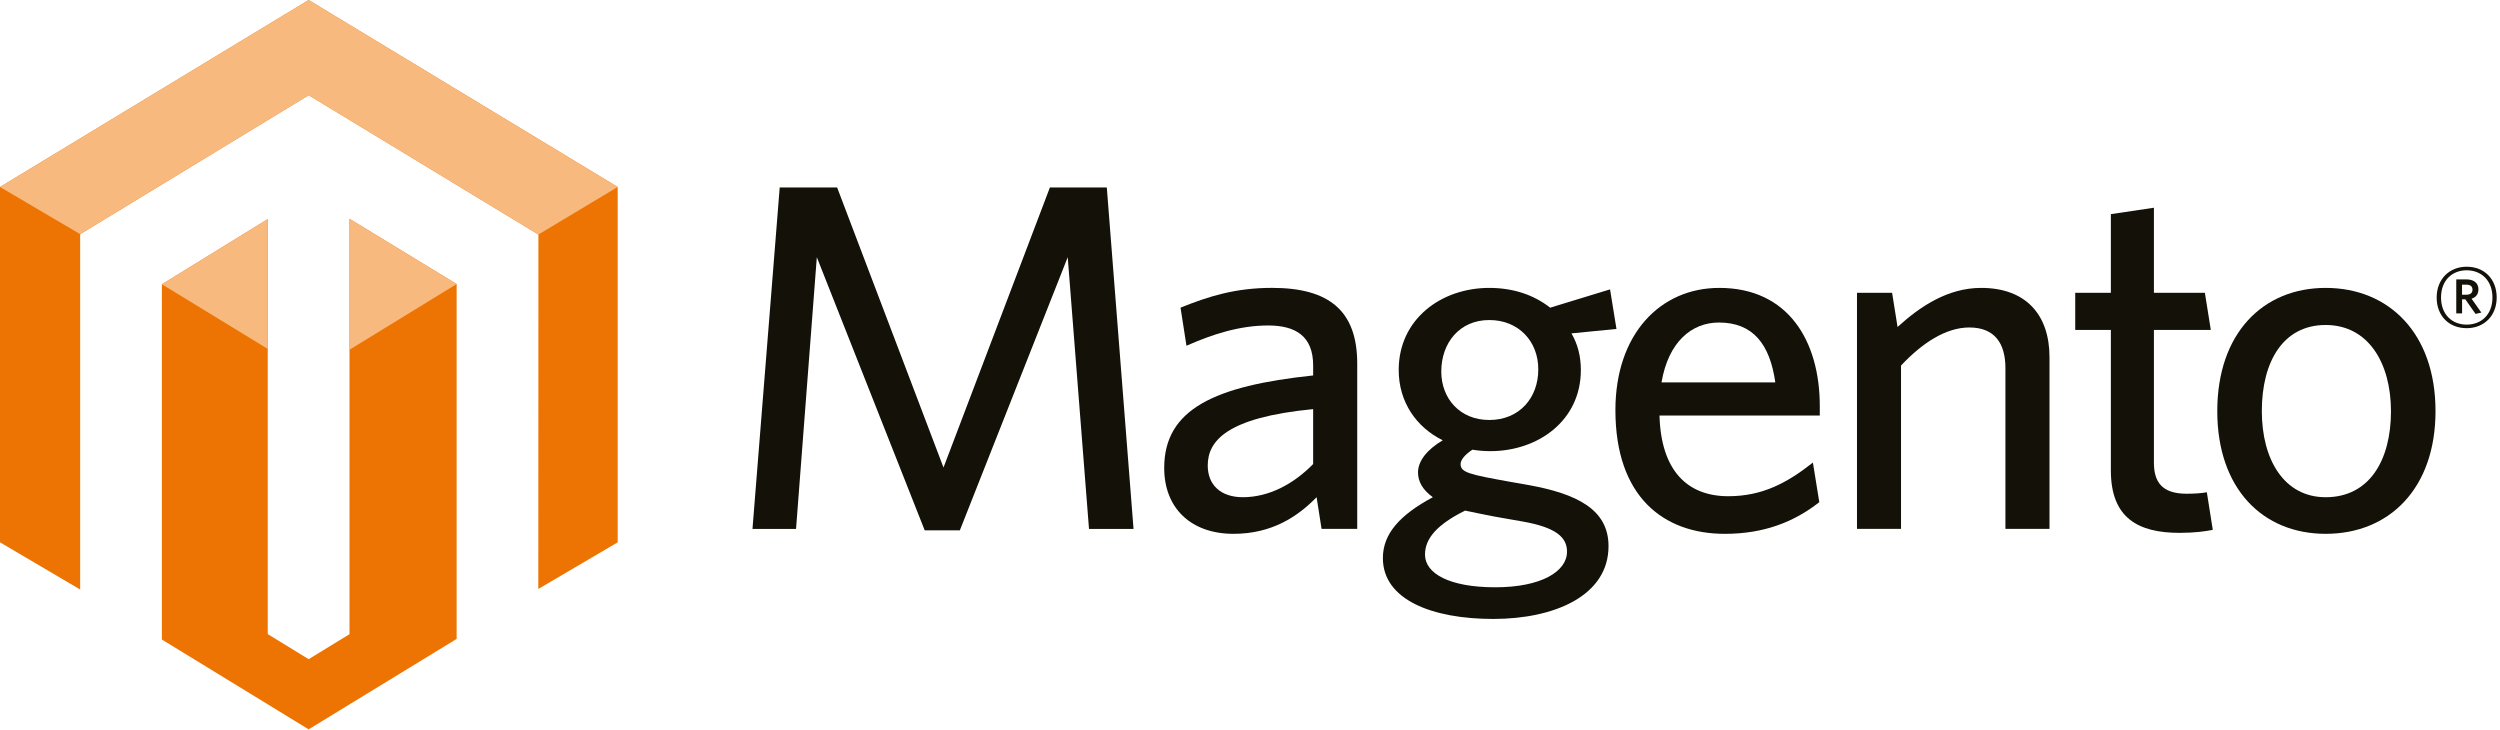
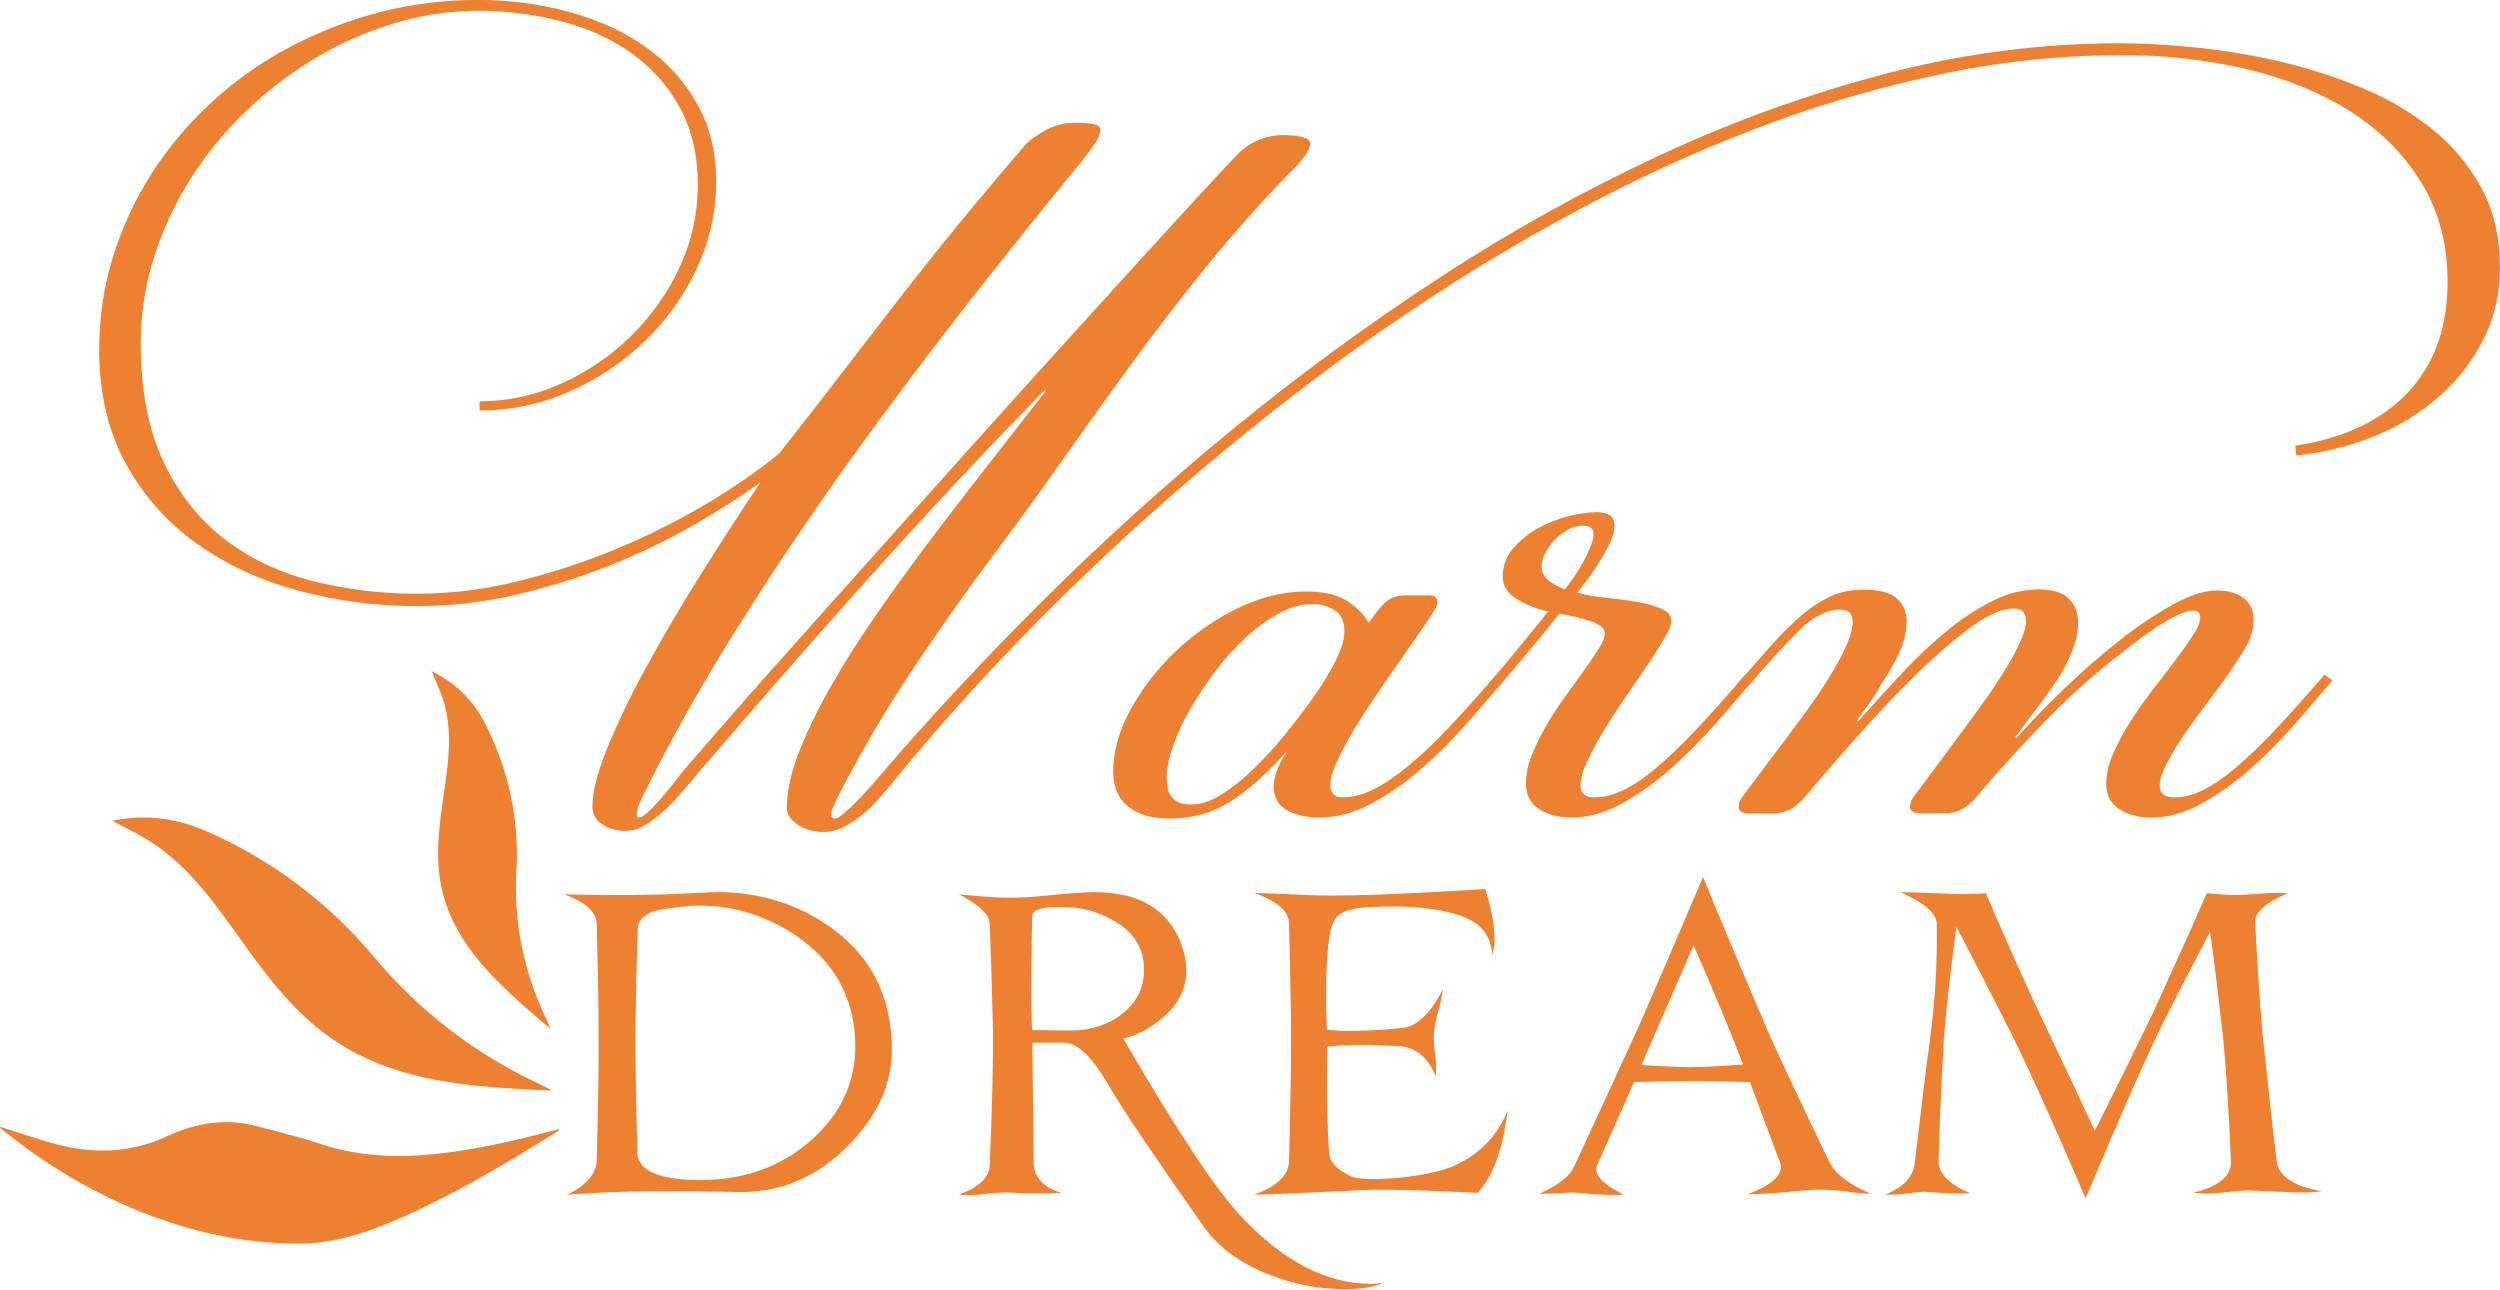
- <svg xmlns="http://www.w3.org/2000/svg" xml:space="preserve" height="55.139px" viewBox="0 0 189 55.139" width="189px" version="1.1" y="0px" x="0px" enable-background="new 0 0 189 55.139">
-   <path d="m23.333 0l-23.333 14.135v26.865l6.06 3.568v-26.865l17.278-10.504 17.292 10.488 0.074 0.042-0.008 26.798 6.001-3.527v-26.865l-23.364-14.135zm3.088 16.538v31.407l-3.088 1.889-3.091-1.896v-31.376l-8.003 4.928v26.86l11.094 6.789 11.189-6.837v-26.829l-8.101-4.935z" fill="#ED7402" />
-   <path d="m12.239 21.491l8.003 4.886v-9.814l-8.003 4.928zm14.182-4.953v9.902l8.101-4.967-8.101-4.935zm20.276-2.403l-23.364-14.135-23.333 14.135 6.06 3.568 17.278-10.504 17.365 10.53 5.994-3.594z" fill="#F8B97F" />
-   <path d="m82.328 39.984l-1.608-20.54-8.156 20.651h-2.656l-8.156-20.651-1.571 20.541h-3.293l2.058-25.814h4.34l8.043 21.174 8.044-21.174h4.301l2.021 25.814h-3.367z" fill="#131108" />
-   <path d="m99.91 39.984l-0.375-2.396c-1.421 1.458-3.366 2.769-6.284 2.769-3.218 0-5.237-1.945-5.237-4.977 0-4.452 3.815-6.209 11.261-6.996v-0.748c0-2.244-1.348-3.03-3.406-3.03-2.17 0-4.227 0.673-6.172 1.533l-0.449-2.88c2.133-0.861 4.153-1.496 6.922-1.496 4.339 0 6.436 1.757 6.436 5.723v12.498h-2.7zm-0.635-9.055c-6.586 0.636-7.97 2.432-7.97 4.266 0 1.457 0.973 2.394 2.657 2.394 1.945 0 3.815-0.974 5.312-2.508v-4.152h0.001z" fill="#131108" />
-   <path d="m121.72 21.876l0.485 2.992-3.404 0.336c0.486 0.824 0.712 1.76 0.712 2.769 0 3.817-3.219 6.134-6.848 6.134-0.449 0-0.898-0.037-1.348-0.111-0.523 0.338-0.897 0.75-0.897 1.085 0 0.636 0.634 0.787 3.777 1.349l1.272 0.223c3.778 0.673 6.135 1.871 6.135 4.639 0 3.741-4.078 5.5-8.715 5.5-4.64 0-8.343-1.458-8.343-4.6 0-1.834 1.271-3.256 3.777-4.603-0.784-0.562-1.121-1.198-1.121-1.872 0-0.861 0.672-1.722 1.87-2.432-1.982-0.973-3.33-2.879-3.33-5.312 0-3.852 3.217-6.208 6.846-6.208 1.795 0 3.368 0.522 4.604 1.496l4.53-1.385zm-13.99 20.052c0 1.424 1.834 2.471 5.312 2.471 3.48 0 5.424-1.197 5.424-2.693 0-1.086-0.822-1.832-3.365-2.282l-2.134-0.375c-0.972-0.187-1.495-0.299-2.207-0.448-2.1 1.045-3.03 2.094-3.03 3.327zm4.86-17.733c-2.244 0-3.629 1.722-3.629 3.891 0 2.058 1.421 3.665 3.629 3.665 2.283 0 3.704-1.682 3.704-3.815 0.01-2.132-1.49-3.741-3.7-3.741z" fill="#131108" />
-   <path d="m137.58 31.416h-12.122c0.112 4.15 2.094 6.098 5.2 6.098 2.583 0 4.453-1.009 6.397-2.544l0.484 2.994c-1.907 1.497-4.188 2.394-7.143 2.394-4.642 0-8.271-2.807-8.271-9.354 0-5.724 3.368-9.239 7.856-9.239 5.199 0 7.595 4.002 7.595 8.94v0.711zm-7.63-7.033c-2.059 0-3.817 1.459-4.34 4.526h8.604c-0.41-2.881-1.68-4.526-4.26-4.526z" fill="#131108" />
-   <path d="m151.61 39.984v-12.16c0-1.832-0.786-3.067-2.73-3.067-1.759 0-3.555 1.161-5.163 2.88v12.347h-3.329v-17.846h2.655l0.412 2.582c1.683-1.533 3.78-2.955 6.321-2.955 3.369 0 5.166 2.019 5.166 5.236v12.983h-3.33z" fill="#131108" />
-   <path d="m164.78 40.284c-3.143 0-5.199-1.124-5.199-4.716v-10.624h-2.694v-2.806h2.694v-5.949l3.255-0.485v6.434h3.853l0.449 2.806h-4.302v10.025c0 1.461 0.599 2.357 2.47 2.357 0.598 0 1.121-0.035 1.531-0.112l0.45 2.843c-0.57 0.112-1.35 0.227-2.51 0.227z" fill="#131108" />
-   <path d="m175.82 40.357c-4.752 0-8.194-3.403-8.194-9.278 0-5.874 3.442-9.314 8.194-9.314 4.787 0 8.305 3.44 8.305 9.314 0 5.875-3.52 9.278-8.3 9.278zm0-15.788c-3.217 0-4.826 2.769-4.826 6.51 0 3.668 1.683 6.511 4.826 6.511 3.291 0 4.938-2.77 4.938-6.511-0.01-3.666-1.73-6.51-4.94-6.51z" fill="#131108" />
-   <path d="m186.48 24.81c-1.338 0-2.268-0.929-2.268-2.318 0-1.379 0.95-2.328 2.268-2.328 1.34 0 2.27 0.939 2.27 2.328 0 1.378-0.95 2.318-2.27 2.318zm0-4.376c-1.078 0-1.938 0.739-1.938 2.058 0 1.31 0.859 2.049 1.938 2.049 1.09 0 1.949-0.739 1.949-2.049 0-1.319-0.87-2.058-1.95-2.058zm0.67 3.297l-0.768-1.099h-0.249v1.059h-0.44v-2.568h0.779c0.54 0 0.898 0.27 0.898 0.75 0 0.37-0.201 0.609-0.52 0.709l0.74 1.049-0.44 0.1zm-0.68-2.209h-0.34v0.759h0.319c0.29 0 0.471-0.12 0.471-0.379 0-0.25-0.16-0.38-0.45-0.38z" fill="#131108" />
+ <svg xmlns="http://www.w3.org/2000/svg" id="Layer_1" data-name="Layer 1" viewBox="0 0 1832.64 945.05">
+   <defs>
+     <style>.cls-1{fill:#ed8131;}</style>
+   </defs>
+   <path class="cls-1" d="M856.56,312.34q-68.12,69.71-135,144.55T589.64,608.17q-3.56,4.36-8.32,9.11a108.31,108.31,0,0,1-10.1,8.91,65.61,65.61,0,0,1-10.89,6.93,25.44,25.44,0,0,1-11.48,2.77A30.24,30.24,0,0,1,532,631.14q-7.33-4.75-7.33-13.07,0-15.83,10.69-42.37a573.33,573.33,0,0,1,28.12-58.61q17.42-32.08,39.6-67.52t44.75-69.11a572.83,572.83,0,0,1-51.09,32.47A475,475,0,0,1,535.58,442a476.62,476.62,0,0,1-67.92,21,316.54,316.54,0,0,1-71.28,8.12,332.18,332.18,0,0,1-87.72-11.49Q266.49,448.18,234.21,425a173.88,173.88,0,0,1-51.68-58.61Q163.12,331,163.13,283a227.74,227.74,0,0,1,10.3-68.51,250.75,250.75,0,0,1,28.71-61.38,264.93,264.93,0,0,1,44-51.88,273.92,273.92,0,0,1,56.43-39.8,302.4,302.4,0,0,1,65.74-25.54,283.92,283.92,0,0,1,72.08-9.11,253.72,253.72,0,0,1,67.13,8.71q31.87,8.72,55.84,25.54a126.46,126.46,0,0,1,38,41.78q14.05,24.95,14.06,57a148.81,148.81,0,0,1-14.26,63.76,178.38,178.38,0,0,1-38.41,53.66,188.31,188.31,0,0,1-55.44,36.83,161.58,161.58,0,0,1-65.34,13.66v-6.73a144.16,144.16,0,0,0,59.6-12.87,175.59,175.59,0,0,0,51.09-34.65A171.4,171.4,0,0,0,588.45,223a141.5,141.5,0,0,0,13.46-60.79q0-32.47-13.07-56.43A117.4,117.4,0,0,0,553.6,66q-22.18-15.83-51.48-23.56a241.55,241.55,0,0,0-61.78-7.72,210.21,210.21,0,0,0-60.79,9.11,257.88,257.88,0,0,0-57.62,25.35A280.75,280.75,0,0,0,271,108a266.5,266.5,0,0,0-40.79,49.7,245.43,245.43,0,0,0-26.93,57.82,206.94,206.94,0,0,0-9.7,62.77q0,50.7,16,85.54t43.76,56.83q27.72,22,64.75,31.68a310.5,310.5,0,0,0,79,9.7,306.31,306.31,0,0,0,74.45-9.51,494.14,494.14,0,0,0,73.07-24.35A521,521,0,0,0,610,395.11q30.3-18.21,51.68-36,23.76-30.09,44.75-57.42t42-54.45q21-27.12,44-55.24t50.3-59.8q4.75-4.75,14.45-10.1a44.77,44.77,0,0,1,22-5.35,69,69,0,0,1,12.67,1q5.14,1,5.15,4.56,0,4-4.36,10.3t-9.5,12.67q-40,48.71-83.76,104.55T712.8,365.21q-42.77,59.61-82,122a1387.48,1387.48,0,0,0-69.7,124.15q-.8,2-2.38,5.54a16.59,16.59,0,0,0-1.58,6.73c0,1.58.53,2.38,1.58,2.38q2,.39,5.94-3.17a114.42,114.42,0,0,0,8.71-8.91q4.75-5.35,9.5-11.29t8.32-10.69q7.92-9.11,23.17-26.73t36-41q20.79-23.36,45.74-51.29l51.68-57.82q26.73-29.9,54.45-60.79t54.06-60q26.33-29.11,50.1-55.24t42.77-46.93q19-20.79,32.07-34.85t17.82-18.81a47,47,0,0,1,14.66-9.31,45.06,45.06,0,0,1,17-3.37,70.71,70.71,0,0,1,13.07,1.19q6.34,1.19,7.13,4.36,0,4.36-4.55,10.49a91.25,91.25,0,0,1-10.89,12.08q-30.89,31.69-58.81,65.94t-54.06,69.9q-26.14,35.64-51.48,71.68t-51.48,70.89q-32.88,44-61.78,87.52a949.5,949.5,0,0,0-53.86,92.27c-.53,1.32-1.39,3.17-2.57,5.54a15.11,15.11,0,0,0-1.78,6.73,2.64,2.64,0,0,0,.59,1.58,2.09,2.09,0,0,0,1.78.79q2,.39,6.14-3a118.12,118.12,0,0,0,9.11-8.32q4.95-4.95,10.1-10.69t9.11-10.49q55-64.16,120.19-128.9T994.57,341.05A1718.56,1718.56,0,0,1,1146.25,230a1283.43,1283.43,0,0,1,161.57-89.7,979,979,0,0,1,167.12-60,674.88,674.88,0,0,1,168.9-21.78q25,0,55.25,3a487.37,487.37,0,0,1,61.38,10.1,382.92,382.92,0,0,1,60.39,19.21,212.63,212.63,0,0,1,52.08,30.3,141.86,141.86,0,0,1,36.43,43.36Q1923,189.58,1923,222.84q0,28.51-11.88,52.28a138.65,138.65,0,0,1-32.07,41.78,166.41,166.41,0,0,1-47.33,29.31,204.47,204.47,0,0,1-58,14.45l-.79-7.13q53.06-7.92,82.37-38.81t29.31-81.18q0-41.58-19.2-72.87t-51.88-52.08q-32.67-20.79-76-31.09a397.67,397.67,0,0,0-92.08-10.3,642.36,642.36,0,0,0-128.11,13.07,882.4,882.4,0,0,0-128.11,36.43,1084.69,1084.69,0,0,0-126.33,55.84q-62.58,32.48-122,71.28T1025.66,326.6q-55.84,44-106.33,90.09t-95,93.26q-44.55,47.13-81.38,92.67-3.56,4.36-8.71,10.1a115.25,115.25,0,0,1-11.49,11.09A72.77,72.77,0,0,1,709,632.92a32.25,32.25,0,0,1-14.85,3.76,39,39,0,0,1-9.5-1.19,28.94,28.94,0,0,1-8.51-3.56,25.8,25.8,0,0,1-6.34-5.54,11.54,11.54,0,0,1-2.57-7.52q0-18.21,9.11-41.38a372.94,372.94,0,0,1,24.16-49.3q15-26.14,34.65-54.25t40.79-56q21.18-27.92,42-54.45t38.61-49.5Z" transform="translate(-90.41 -26.81)" />
+   <path class="cls-1" d="M1098.13,477.48a50.26,50.26,0,0,1,9.5-10.5q4.75-3.76,14.65-3.76h15.44c2.38,0,4,.46,5,1.39a4.6,4.6,0,0,1,1.39,3.37,12.66,12.66,0,0,1-.2,2,15.77,15.77,0,0,1-2.17,4.36q-4.76,7.53-12.28,18.42t-16,23q-8.52,12.08-17,24.75T1081.1,564.8A240.76,240.76,0,0,0,1070,586.19q-4.36,9.71-4.36,15.64,0,9.5,8.72,9.51a50.87,50.87,0,0,0,22.18-5.54q11.48-5.54,25.15-16.63a322.15,322.15,0,0,0,29.7-27.92q16-16.83,35.84-39.8l5.54,4q-12.68,15.44-28.31,33.07a350.68,350.68,0,0,1-33.07,32.67,193,193,0,0,1-36.24,25q-18.81,9.9-37.82,9.9-13.87,0-23.57-5.35t-9.7-18a35.62,35.62,0,0,1,2-9.9,53.25,53.25,0,0,1,7.13-13.86v-.79q-21.38,23.76-41,36.24T948,626.78q-12.28,0-20.2-3a35,35,0,0,1-12.67-7.72,26.9,26.9,0,0,1-6.73-10.89,40.25,40.25,0,0,1-2-12.48q0-22.17,12.67-45.54a172.26,172.26,0,0,1,33.07-42.77,180.77,180.77,0,0,1,45.54-31.68q25.15-12.27,50.1-12.28,19.79,0,30.49,7.13t15.44,15.84Zm-45.54-7.92q-11.88,0-24.36,6.73a122.32,122.32,0,0,0-24.35,17.62,184.84,184.84,0,0,0-22.37,24.75,270.77,270.77,0,0,0-18.61,27.92,156.53,156.53,0,0,0-12.67,27.33q-4.56,13.27-4.55,22.77a57.94,57.94,0,0,0,.39,6.34,15.93,15.93,0,0,0,2.18,6.53,13.91,13.91,0,0,0,5.35,5q3.57,2,9.9,2,10.69,0,22.37-7.33a145.26,145.26,0,0,0,23.56-18.81A288.38,288.38,0,0,0,1032.59,565q11.29-13.86,20.79-27.33a197.74,197.74,0,0,0,15.84-25.94q6.73-13.26,6.73-22,0-11.08-7.13-15.64A29.55,29.55,0,0,0,1052.59,469.56Z" transform="translate(-90.41 -26.81)" />
+   <path class="cls-1" d="M1260.89,402.24q13.07,0,13.07,9.9,0,5.55-3.37,12.67a129.11,129.11,0,0,1-7.92,14.26q-4.56,7.13-9.11,13.27t-6.93,8.91a107.07,107.07,0,0,0,19.6,3.56q11.68,1.19,22.77,3a86,86,0,0,1,18.81,5q7.72,3.17,7.72,9.11,0,4.36-5,12.87t-12.28,19.41q-7.33,10.9-16,23.37t-16,24.55A232.29,232.29,0,0,0,1254,584.8q-5,10.69-5,17.82,0,8.72,10.3,8.71t21.58-5.54q11.29-5.54,24.36-16.63a363.64,363.64,0,0,0,28.91-27.92q15.84-16.83,35.64-39.8l5.54,4q-12.68,15.44-28.32,33.07a365.28,365.28,0,0,1-32.87,32.67,196.8,196.8,0,0,1-35.44,25q-18.22,9.9-36.43,9.9-13.87,0-23.56-6.14T1209,601a55.9,55.9,0,0,1,4.36-20.79,165.5,165.5,0,0,1,10.69-21.78,242.33,242.33,0,0,1,13.86-21.19q7.52-10.29,13.86-19.21t10.69-15.84q4.35-6.92,4.36-10.89a6.59,6.59,0,0,0-2.77-5.35,25.11,25.11,0,0,0-7.52-3.76q-4.75-1.58-10.69-3t-12.27-2.57q-4.75,5.94-10.69,13.27t-12.08,14.65q-6.15,7.33-12.08,14.26L1188,531.34l-6.34-3.56q5.94-6.73,12.08-14.06t11.88-14.45q5.73-7.13,10.89-13.27t8.71-10.89q-14.66-3.56-24-9.9T1192,449.36a30.71,30.71,0,0,1,7.52-20.4,64.65,64.65,0,0,1,18.22-14.85,92.46,92.46,0,0,1,22.57-8.91A86.64,86.64,0,0,1,1260.89,402.24Zm-40.39,39.6a12.94,12.94,0,0,0,4,9.5q4,4,13.07,7.52,2.76-3.56,6.53-8.91a108.44,108.44,0,0,0,6.93-11.29,123.29,123.29,0,0,0,5.35-11.29,24.8,24.8,0,0,0,2.18-8.91q0-6.33-7.92-6.34a22.74,22.74,0,0,0-10.49,2.77,37,37,0,0,0-9.7,7.33,44.52,44.52,0,0,0-7.13,9.7A20.88,20.88,0,0,0,1220.5,441.84Z" transform="translate(-90.41 -26.81)" />
+   <path class="cls-1" d="M1584.84,458.87q15,0,22,6.73t6.93,17.82a56.46,56.46,0,0,1-4.16,20,111.09,111.09,0,0,1-10.89,21.19q-7.53,11.49-15,21.19T1567.81,567l.79.79q15.87-17.82,35.72-36.83t40.08-34.85a296.22,296.22,0,0,1,38.9-26.14q18.66-10.29,32.15-10.3,12.7,0,19.84,5.74t7.15,15.64q0,10.69-6.61,21.58T1719.62,527q-7.62,10.3-15.83,21.19t-14.83,21A197.06,197.06,0,0,0,1678,588q-4.41,8.72-4.41,14.65,0,8.72,10.69,8.71,10.29,0,21.38-5.54t24.16-16.63a362.9,362.9,0,0,0,28.91-27.92q15.84-16.83,35.64-39.8l5.94,4q-13.07,15.44-28.51,33.07a346.34,346.34,0,0,1-32.67,32.67,196.72,196.72,0,0,1-35.44,25q-18.22,9.9-36.37,9.9-13.72,0-23.33-6.14t-9.6-18.81q0-10.29,5.15-22a178.8,178.8,0,0,1,12.67-23.56q7.52-11.88,16.63-23.56t16.63-21.78q7.52-10.1,12.67-18t5.15-12.67q0-5.14-5.15-5.15t-12.87,4A160.09,160.09,0,0,0,1669,488q-8.52,5.75-17,12.48t-15.25,11.88q-12.68,10.3-24.16,20.79t-22.77,22.18q-11.29,11.69-23.36,24.75T1540.88,609q-5.94,7.53-11.68,10.69a23.89,23.89,0,0,1-11.68,3.17h-21a7.62,7.62,0,0,1-4-1.19,3.88,3.88,0,0,1-2-3.56,12.27,12.27,0,0,1,2.38-6.73q9.1-12.27,16-21.58l12.67-17q5.74-7.72,11.29-15.25t11.88-16.63q2-2.38,6.93-9.7t10.29-16.24a181.14,181.14,0,0,0,9.51-18q4.16-9.11,4.16-15a10.43,10.43,0,0,0-2-6.53q-2-2.57-7.52-2.57-11.49,0-28.91,12.28t-37.82,31.88q-20.4,19.6-42.18,43.76t-42,48.31q-6.34,7.53-11.88,10.69a23.54,23.54,0,0,1-11.88,3.17h-21a6.66,6.66,0,0,1-3.76-1.19,4,4,0,0,1-1.78-3.56,12.27,12.27,0,0,1,2.38-6.73q9.1-12.27,16.24-21.78t13.27-17.62q6.13-8.11,11.88-15.84t12.08-16.83q2.38-3.16,6.93-10.3t9.31-15.44a137.9,137.9,0,0,0,8.12-16.63q3.36-8.32,3.37-14.26a10.44,10.44,0,0,0-2-6.53q-2-2.57-7.13-2.57-14.66,0-30.1,15.25t-38.81,42.57l-6.34-3.56q14.26-16.23,25.74-29.11a212.71,212.71,0,0,1,22.18-21.78,88.53,88.53,0,0,1,21.19-13.46,57.63,57.63,0,0,1,23.17-4.55q17.42,0,24.55,6.53a21.35,21.35,0,0,1,7.13,16.43,54,54,0,0,1-5.35,23,149.66,149.66,0,0,1-10.89,19.8q-3.17,4.75-4.95,7.92t-3.76,6.14q-2,3-4.56,6.53t-6.93,9.51l.79.79q15.84-17.82,31.88-35a337.07,337.07,0,0,1,32.67-30.89,183.48,183.48,0,0,1,33.46-22.18A75.14,75.14,0,0,1,1584.84,458.87Z" transform="translate(-90.41 -26.81)" />
+   <path class="cls-1" d="M744.18,796.69q0,37.09-31.41,69.31-33.58,34.39-78.65,34.66-70.53-1.76-110.47.81-6.36.27-17.73,1.08a44.51,44.51,0,0,0,10.83-6.36q10.83-8.39,11.1-19.09,1.62-60,1.35-93.54,0-26-1.35-79.47Q527.58,691,504,682.43q39.66.81,62.14.27,9.88,0,30.46-1.08,17.19-1.08,23.56-.81,44.13,1.09,79.06,25.72Q744.18,738.48,744.18,796.69ZM717.24,788q-2.57-47.38-43-75.13-32.9-22.2-71.21-22.2-3.93,0-7.17.27-19.36,1.76-26.4,3.92-11.64,4.2-11.64,13.81-.81,22.2-1.62,73.51,0,32.22,1.35,89.08.27,18.82,39.12,20.44,52.93,2.3,88.4-29.1Q719.67,831.89,717.24,788Z" transform="translate(-90.41 -26.81)" />
+   <path class="cls-1" d="M827.54,684.87A250.07,250.07,0,0,0,858,683.24q19.76-1.89,22.47-1.9.27,0,4.6-.27t7.58-.27q52.93,0,65.52,43.73a51.5,51.5,0,0,1,1.89,13.67q0,21.25-19.76,36.55Q926.23,785.59,913.78,788q59.3,102.34,87.32,131.45,46,48.46,94.22,48.46a60.25,60.25,0,0,0,8.66-.54q-9.21,4.46-27.75,4.47A149.57,149.57,0,0,1,1020.45,961q-32.9-12.73-49.28-37.36-52.66-74.86-66.88-99.37-19.09-33.17-33.57-33.17H847.17l.95,88.4q.27,10.83,10.42,17.46a38.12,38.12,0,0,0,10.29,4.47q-25.72.54-40.48-.54-4.47,0-17.46,1.35a84,84,0,0,1-17.73.27q22.47-8,22.74-21.66,2.71-62.95,2.44-98.69-1.35-54.55-2.44-78.38-.27-7-11.37-14.75a81,81,0,0,0-11.37-6.63Q815.09,684.6,827.54,684.87ZM883,781.93q21-2.71,34-15.37t12-31.47q-1.22-22.47-24-34.39-13.81-7.44-27.07-8.53-30.87-2.3-30.87,6.36-1.62,63.49,0,83.39Q877.5,782.48,883,781.93Z" transform="translate(-90.41 -26.81)" />
+   <path class="cls-1" d="M1049.8,683q6.63.27,16.92.27,38.31,0,112.5-4.74,6.77,21.66,6.77,36.69a31.38,31.38,0,0,1-1.76,11.37q-1.09-20.58-22.47-28.29-26.26-9.2-70.12-6.36-15.84,1.09-21.25,6.91-3.65,3.79-5.55,15.16-3.39,22.2-1.76,67.69a165.79,165.79,0,0,0,17.46.81,357.39,357.39,0,0,0,37.77-2.17q10.56-.54,21.39-14.49a123,123,0,0,0,8.53-14.08,122,122,0,0,1-3.45,16,94.77,94.77,0,0,0-3.18,15.77,65.45,65.45,0,0,0,.68,14.69,89.22,89.22,0,0,1,.68,17.8q-9.07-22.47-29.38-22.47-32.22-1.89-50.23.54-.81,50.5,1.49,79.06.81,8.53,15.16,15.57,4.74,2.44,17.19,2.44a215.69,215.69,0,0,0,42.78-4.74q27.07-5.55,44.27-26A80,80,0,0,0,1195.6,841q-5.55,43.32-22.2,60.24-49.28-2.57-77.3-2.3-34.39,1.49-49.41,2.3-26.8,1.09-37.09,1.35,25.45-8.93,25.72-24.91,1.76-64.3,1.49-101-.81-51.3-1.49-73.51-.27-9.07-13-16.24a64.85,64.85,0,0,0-12.73-5.55Q1035.31,682.16,1049.8,683Z" transform="translate(-90.41 -26.81)" />
+   <path class="cls-1" d="M1338.8,669.71q14.08,34.66,47.65,113.31,15.57,34.66,44.67,94.9,6.63,13.81,30.46,23.83-4.2.27-16.38-1.35a161.63,161.63,0,0,0-24.91-1.49q-5.55.27-26.67,2.3-17.46,1.35-22.2,1.08,24.5-9.2,24.5-20a8,8,0,0,0-.54-3L1373.18,820q-26.94-.81-43.32-.81-15.43,0-41.56.81l-27.21,61.19a8.32,8.32,0,0,0-.54,2.84q0,8.53,20,18.55a176.72,176.72,0,0,1-23.83-.54q-13.4-1.08-12.86-1.08L1218.72,902q6.1-2.84,10.83-5.55,11.37-7.17,14.62-14.22,14.76-31.54,47.52-103Q1309.15,739.56,1338.8,669.71Zm29.38,137.41q-13-34.25-36.28-87.32l-38.31,87.72q10,.81,33.84,1.62Q1342.59,809.14,1368.17,807.11Z" transform="translate(-90.41 -26.81)" />
+   <path class="cls-1" d="M1517.6,681.89a210.59,210.59,0,0,0,28.57-.27q26,60.65,42.37,94.49,25.86,54.42,37.5,79.6,27.35-54.69,41.29-83.53,28.83-62.81,40.75-90.57,12.45,1.09,19.36,1.35,6.09,0,16.38-.81t15.57-.81q4.06,0,8.26.27-24.91,10.56-24.1,21.25,2.71,51.31,5.28,80.14,6.9,66.33,10.56,95.17,1.08,11.1,17.19,17.74a115.31,115.31,0,0,0,15.7,4.2q-8.53,1.35-25.72.54-25.45-1.22-27.21-1.22a147.74,147.74,0,0,0-15.64,1.15,149.93,149.93,0,0,1-16.18,1.15,83.26,83.26,0,0,1-9.48-.54q28.84-6.9,27.75-23.83-2.57-58.21-5.82-91-6.1-53.2-9.48-76.49-22.2,42.37-34.38,66.47-14.89,30.46-37.36,83-9.21,21.52-19.49,45.89-32.36-75.4-52.12-116.15-29.11-57.67-42.64-82.85-6.91,52.66-9.21,82.85-3.25,61.06-3.79,88-.81,14.35,23.55,24.64-25.58-.27-33.57-1.35a70.18,70.18,0,0,0-10.83,1.08,121.78,121.78,0,0,1-18.55,1.08q19.9-7.44,21.93-23,6.63-57.67,11.1-90.43a559.58,559.58,0,0,0,5-84.47q.81-11.64-26.67-23.83Q1488.77,680.81,1517.6,681.89Z" transform="translate(-90.41 -26.81)" />
+   <path class="cls-1" d="M494.09,781.24c-32.31-27.79-63.31-53.62-76.48-91-8.63-24.48-6.46-48.86-3-73.54,3.64-25.84,8.79-51.73.47-77.47-2.1-6.52-5.17-12.8-8.32-20.48,19.17,9.56,31.28,22.84,39.22,38.44,17.46,34.3,25.13,70.52,23,108-2.13,38.29,5.44,74.87,22.56,110C492.28,776.64,492.78,778.07,494.09,781.24Z" transform="translate(-90.41 -26.81)" />
+   <path class="cls-1" d="M495.27,826.32C441,823.56,389.62,821.77,343,794.19c-30.51-18.07-51.49-44.54-71.61-72.36-21.06-29.12-40.85-59.47-72.27-79.07-8-5-16.52-8.93-26.48-14.24,25.72-5.41,48.76-1.46,70.36,8.13a334.29,334.29,0,0,1,121.5,91.59,350.86,350.86,0,0,0,123,94C489.36,823.08,491.13,824.13,495.27,826.32Z" transform="translate(-90.41 -26.81)" />
+   <path class="cls-1" d="M500.2,854.6c-1.17.24-2.35.42-3.51.73-29.09,7.77-58.39,14.5-88.43,17.54-28.64,2.9-56.79,1.46-84.32-7.93-11.07-3.78-22.5-6.48-33.78-9.63-2.55-.71-5.17-1.15-7.69-1.93-23.9-7.4-47.21-4.08-69.17,6.17-27.19,12.69-54.66,13.39-82.88,5.73-12-3.26-23.79-7.38-35.68-11.12-1.3-.41-2.56-.93-3.83-1.39l-.52.81c7.19,5.51,14.23,11.22,21.6,16.49,37.61,26.93,78.55,47,123.36,58.8a294.81,294.81,0,0,0,72.09,9.56c27.83.34,53.25-8.39,78.11-19.47,33.28-14.83,64.87-32.82,95.86-51.89,5.25-3.23,10.53-6.4,15.79-9.62,1.13-.69,2.19-1.48,3.28-2.23Z" transform="translate(-90.41 -26.81)" />
</svg>
